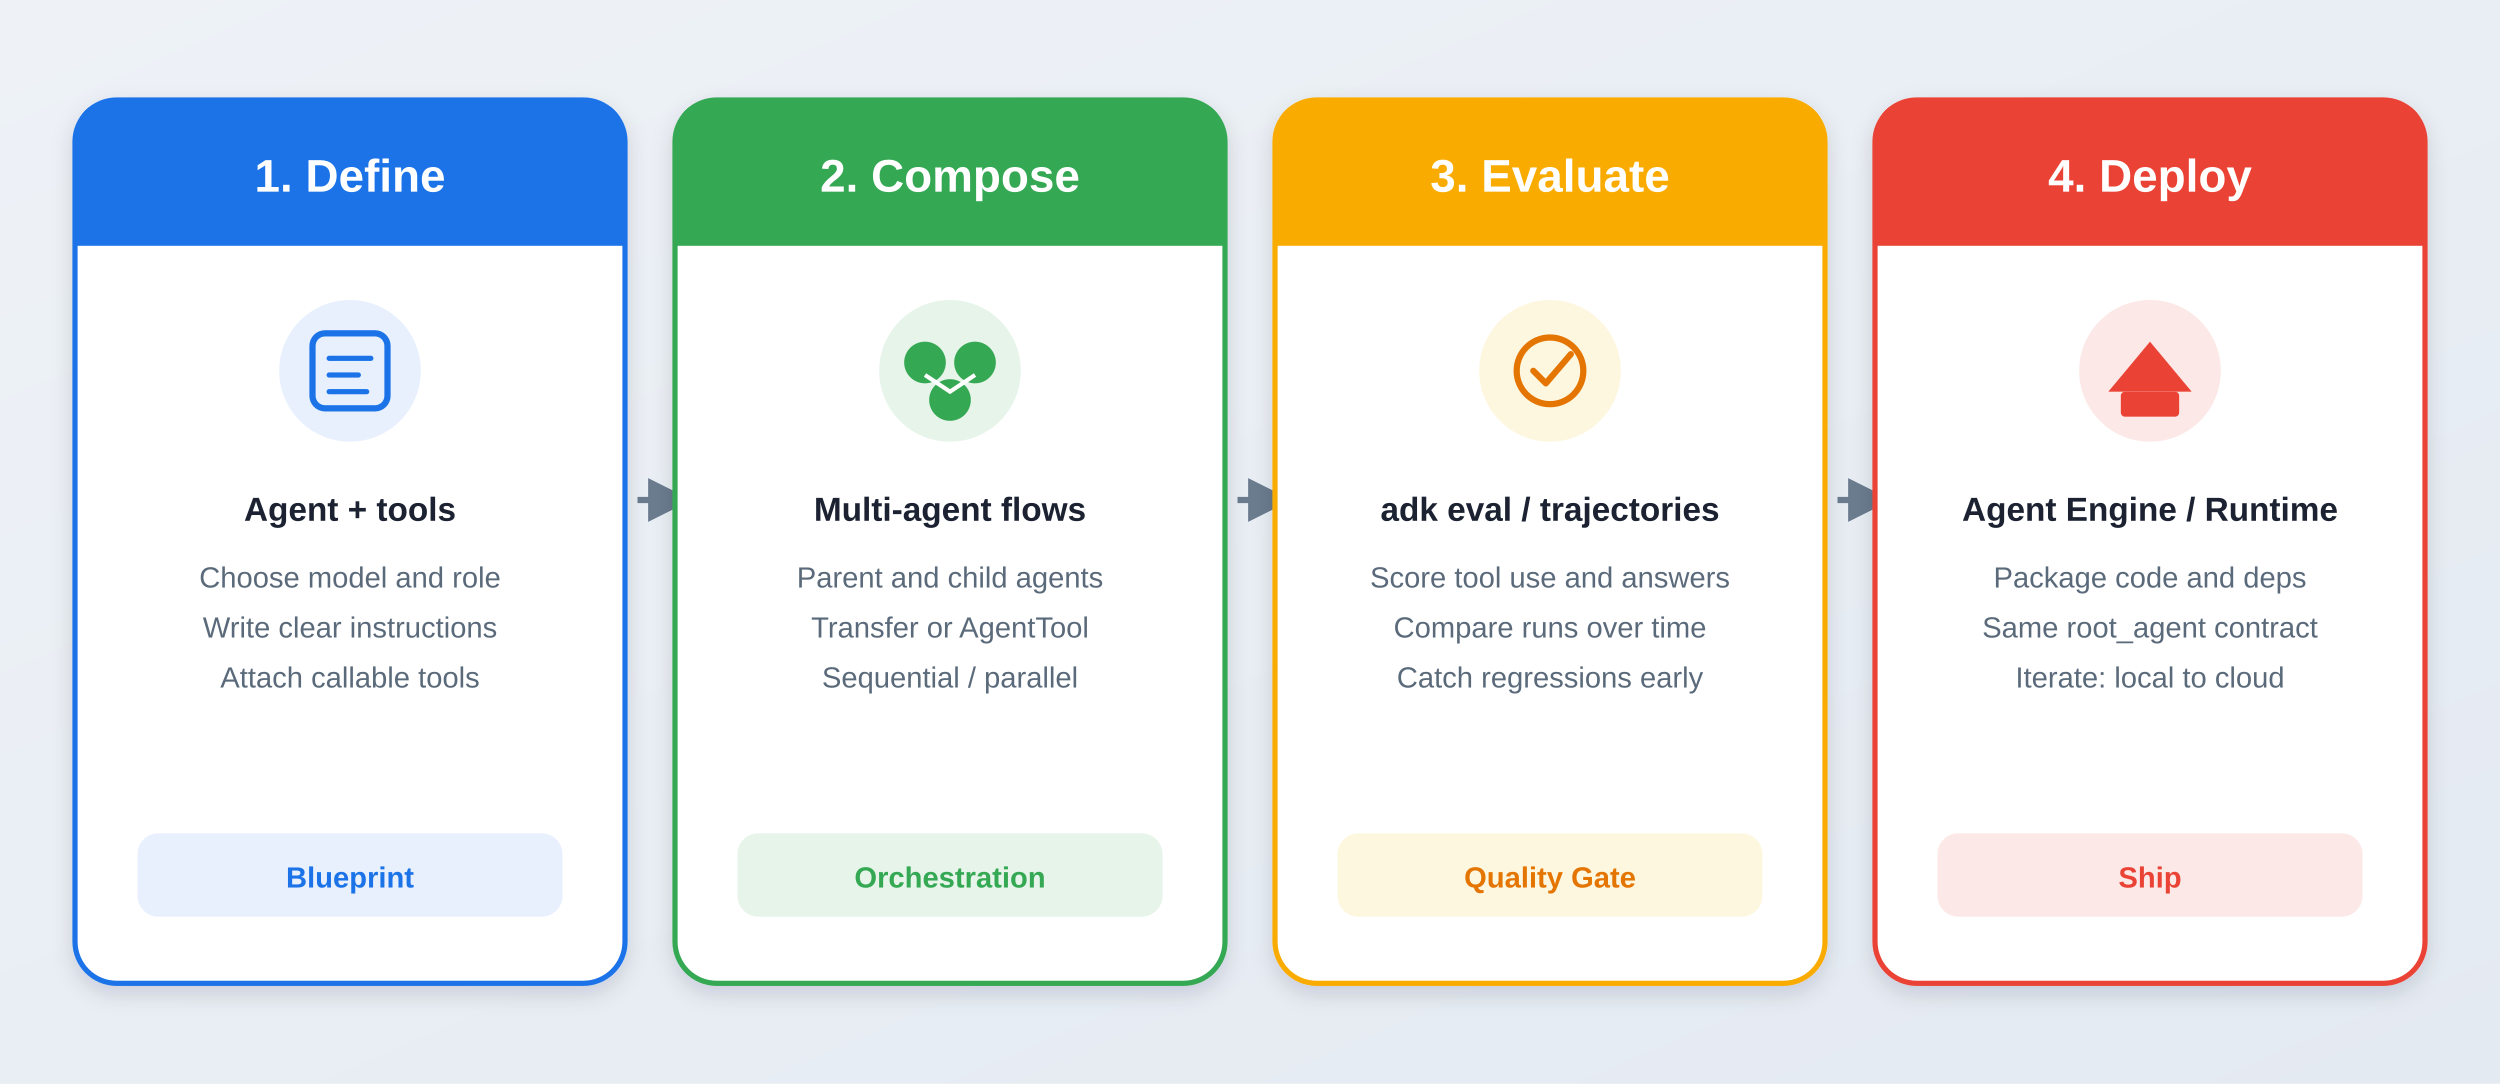
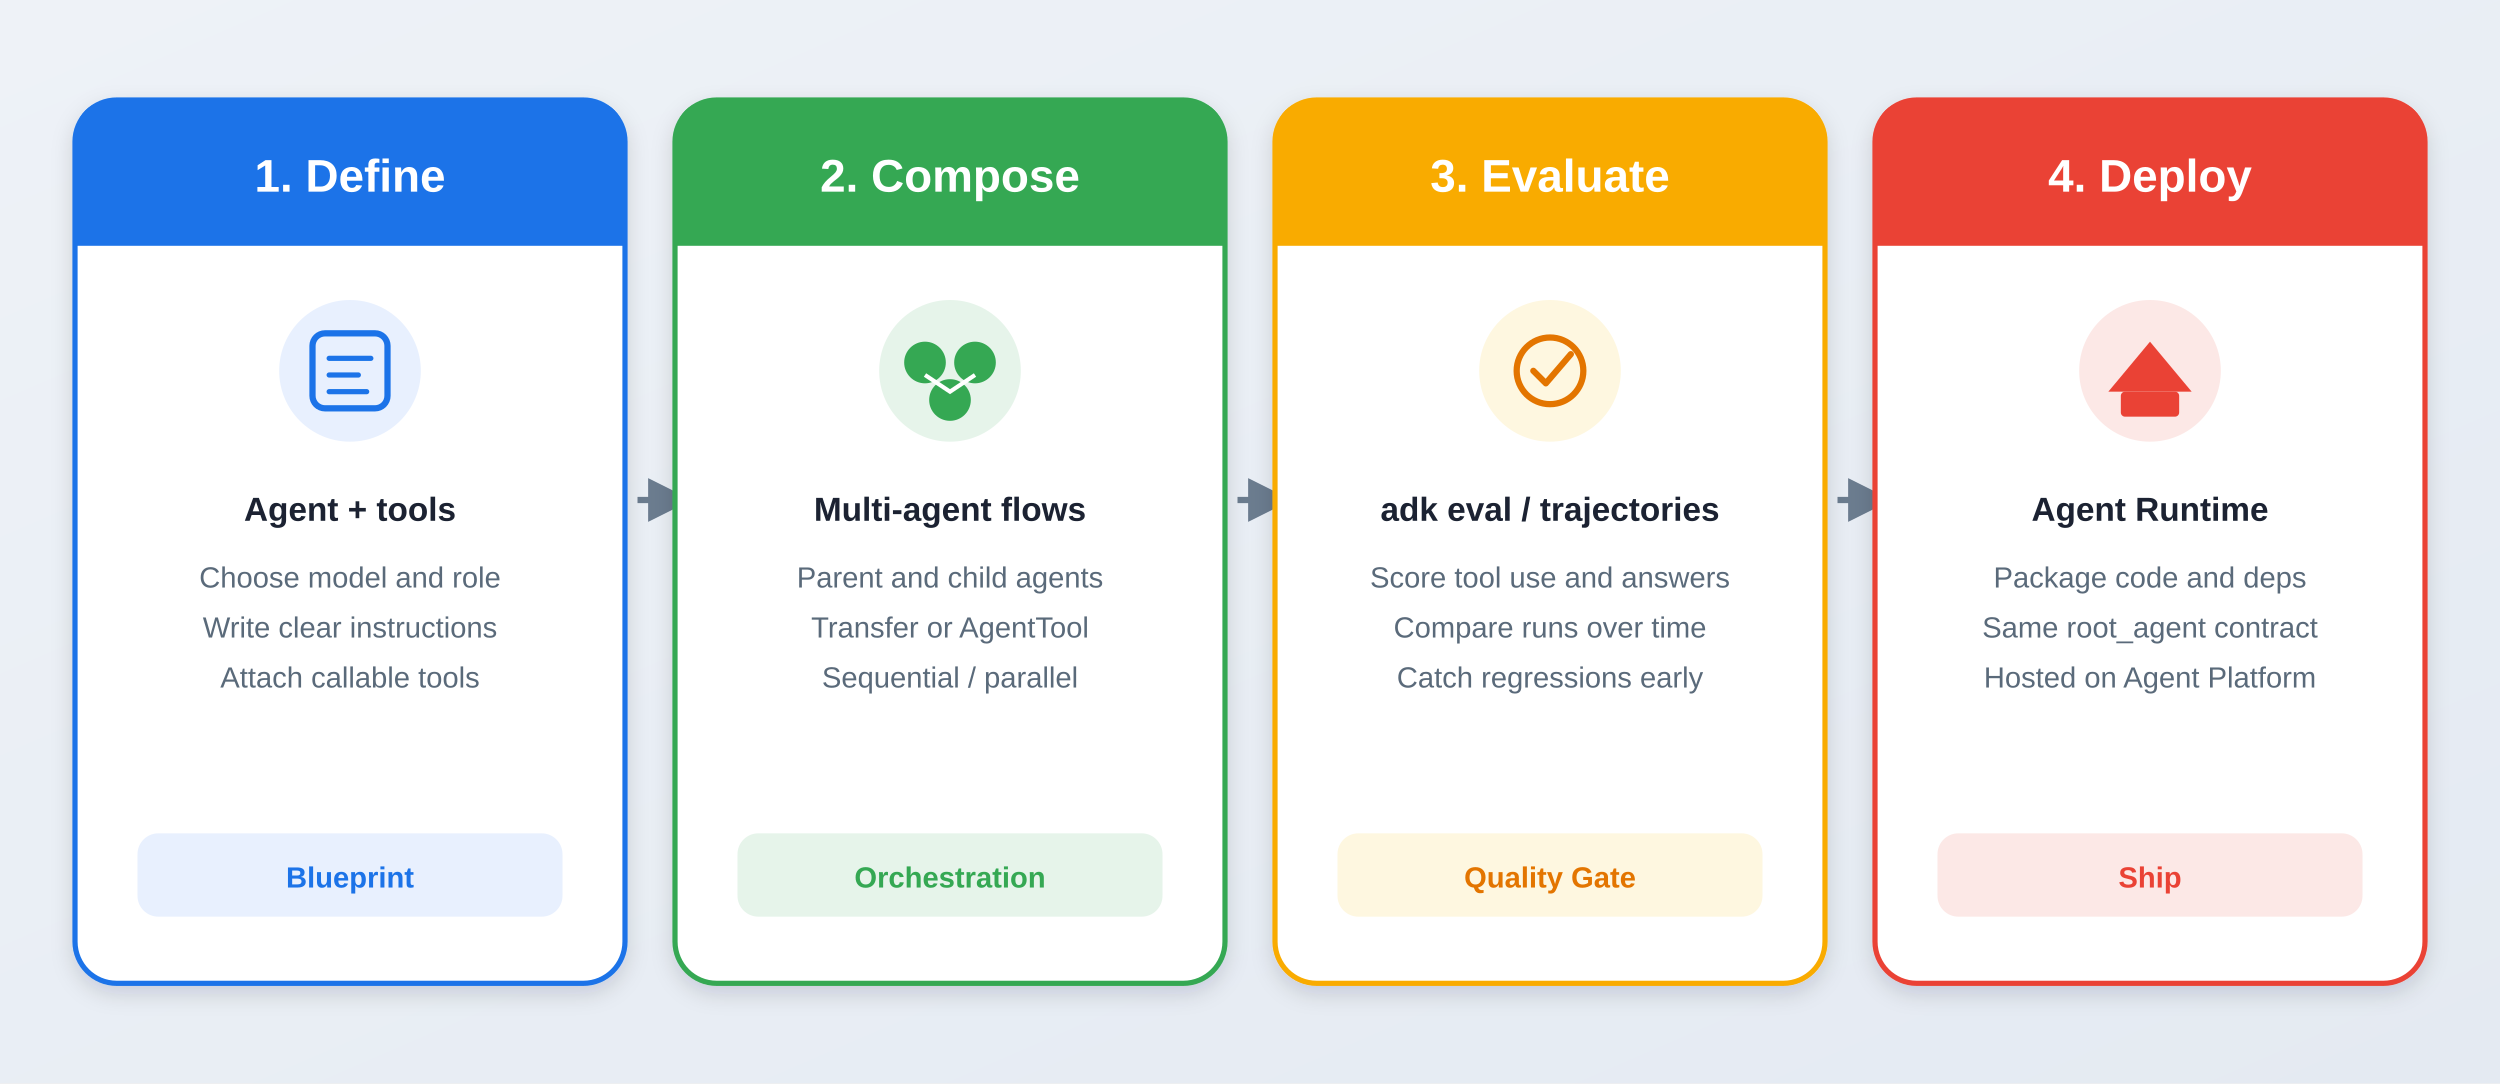
<svg xmlns="http://www.w3.org/2000/svg" viewBox="0 0 1200 520" width="1200" height="520" font-family="Segoe UI, Helvetica Neue, Arial, sans-serif">
  <defs>
    <filter id="shadow" x="-8%" y="-6%" width="120%" height="120%">
      <feDropShadow dx="0" dy="4" stdDeviation="5" flood-color="#1a2332" flood-opacity="0.14" />
    </filter>
    <linearGradient id="bg" x1="0" y1="0" x2="1" y2="1">
      <stop offset="0%" stop-color="#eef2f7" />
      <stop offset="100%" stop-color="#e4eaf2" />
    </linearGradient>
    <marker id="arr" viewBox="0 0 10 10" refX="9" refY="5" markerWidth="7" markerHeight="7" orient="auto">
      <path d="M0,0 L10,5 L0,10 z" fill="#6b7c8f" />
    </marker>
  </defs>
  <rect width="1200" height="520" fill="url(#bg)" />
  <line x1="306" y1="240" x2="330" y2="240" stroke="#6b7c8f" stroke-width="3" marker-end="url(#arr)" />
  <line x1="594" y1="240" x2="618" y2="240" stroke="#6b7c8f" stroke-width="3" marker-end="url(#arr)" />
  <line x1="882" y1="240" x2="906" y2="240" stroke="#6b7c8f" stroke-width="3" marker-end="url(#arr)" />
  <g filter="url(#shadow)">
    <rect x="36" y="48" width="264" height="424" rx="20" fill="#ffffff" stroke="#1a73e8" stroke-width="2.5" />
    <path d="M36,68 Q36,48 56,48 H280 Q300,48 300,68 V118 H36 Z" fill="#1a73e8" />
    <text x="168" y="92" text-anchor="middle" font-size="22" font-weight="700" fill="#ffffff">1. Define</text>
    <circle cx="168" cy="178" r="34" fill="#e8f0fe" />
    <rect x="150" y="160" width="36" height="36" rx="6" fill="none" stroke="#1a73e8" stroke-width="3" />
    <path d="M158,172 h20 M158,180 h14 M158,188 h18" stroke="#1a73e8" stroke-width="2.5" stroke-linecap="round" />
    <text x="168" y="250" text-anchor="middle" font-size="16" font-weight="600" fill="#1a2332">Agent + tools</text>
    <text x="168" y="282" text-anchor="middle" font-size="14" fill="#5a6a7a">Choose model and role</text>
    <text x="168" y="306" text-anchor="middle" font-size="14" fill="#5a6a7a">Write clear instructions</text>
    <text x="168" y="330" text-anchor="middle" font-size="14" fill="#5a6a7a">Attach callable tools</text>
    <rect x="66" y="400" width="204" height="40" rx="10" fill="#e8f0fe" />
    <text x="168" y="426" text-anchor="middle" font-size="14" font-weight="700" fill="#1a73e8">Blueprint</text>
  </g>
  <g filter="url(#shadow)">
    <rect x="324" y="48" width="264" height="424" rx="20" fill="#ffffff" stroke="#34a853" stroke-width="2.5" />
    <path d="M324,68 Q324,48 344,48 H568 Q588,48 588,68 V118 H324 Z" fill="#34a853" />
    <text x="456" y="92" text-anchor="middle" font-size="22" font-weight="700" fill="#ffffff">2. Compose</text>
    <circle cx="456" cy="178" r="34" fill="#e6f4ea" />
    <circle cx="444" cy="174" r="10" fill="#34a853" />
    <circle cx="468" cy="174" r="10" fill="#34a853" />
    <circle cx="456" cy="192" r="10" fill="#34a853" />
    <path d="M444,180 L456,188 L468,180" stroke="#ffffff" stroke-width="2" fill="none" />
    <text x="456" y="250" text-anchor="middle" font-size="16" font-weight="600" fill="#1a2332">Multi-agent flows</text>
    <text x="456" y="282" text-anchor="middle" font-size="14" fill="#5a6a7a">Parent and child agents</text>
    <text x="456" y="306" text-anchor="middle" font-size="14" fill="#5a6a7a">Transfer or AgentTool</text>
    <text x="456" y="330" text-anchor="middle" font-size="14" fill="#5a6a7a">Sequential / parallel</text>
    <rect x="354" y="400" width="204" height="40" rx="10" fill="#e6f4ea" />
    <text x="456" y="426" text-anchor="middle" font-size="14" font-weight="700" fill="#34a853">Orchestration</text>
  </g>
  <g filter="url(#shadow)">
    <rect x="612" y="48" width="264" height="424" rx="20" fill="#ffffff" stroke="#f9ab00" stroke-width="2.5" />
    <path d="M612,68 Q612,48 632,48 H856 Q876,48 876,68 V118 H612 Z" fill="#f9ab00" />
    <text x="744" y="92" text-anchor="middle" font-size="22" font-weight="700" fill="#ffffff">3. Evaluate</text>
    <circle cx="744" cy="178" r="34" fill="#fef7e0" />
    <circle cx="744" cy="178" r="16" fill="none" stroke="#e37400" stroke-width="3" />
    <path d="M736,178 L742,184 L754,170" fill="none" stroke="#e37400" stroke-width="3" stroke-linecap="round" stroke-linejoin="round" />
    <text x="744" y="250" text-anchor="middle" font-size="16" font-weight="600" fill="#1a2332">adk eval / trajectories</text>
    <text x="744" y="282" text-anchor="middle" font-size="14" fill="#5a6a7a">Score tool use and answers</text>
    <text x="744" y="306" text-anchor="middle" font-size="14" fill="#5a6a7a">Compare runs over time</text>
    <text x="744" y="330" text-anchor="middle" font-size="14" fill="#5a6a7a">Catch regressions early</text>
    <rect x="642" y="400" width="204" height="40" rx="10" fill="#fef7e0" />
    <text x="744" y="426" text-anchor="middle" font-size="14" font-weight="700" fill="#e37400">Quality Gate</text>
  </g>
  <g filter="url(#shadow)">
    <rect x="900" y="48" width="264" height="424" rx="20" fill="#ffffff" stroke="#ea4335" stroke-width="2.5" />
    <path d="M900,68 Q900,48 920,48 H1144 Q1164,48 1164,68 V118 H900 Z" fill="#ea4335" />
    <text x="1032" y="92" text-anchor="middle" font-size="22" font-weight="700" fill="#ffffff">4. Deploy</text>
    <circle cx="1032" cy="178" r="34" fill="#fce8e6" />
    <path d="M1012,188 L1032,164 L1052,188 Z" fill="#ea4335" />
    <rect x="1018" y="188" width="28" height="12" rx="2" fill="#ea4335" />
-     <text x="1032" y="250" text-anchor="middle" font-size="16" font-weight="600" fill="#1a2332">Agent Engine / Runtime</text>
+     <text x="1032" y="250" text-anchor="middle" font-size="16" font-weight="600" fill="#1a2332">Agent Runtime</text>
    <text x="1032" y="282" text-anchor="middle" font-size="14" fill="#5a6a7a">Package code and deps</text>
    <text x="1032" y="306" text-anchor="middle" font-size="14" fill="#5a6a7a">Same root_agent contract</text>
-     <text x="1032" y="330" text-anchor="middle" font-size="14" fill="#5a6a7a">Iterate: local to cloud</text>
+     <text x="1032" y="330" text-anchor="middle" font-size="14" fill="#5a6a7a">Hosted on Agent Platform</text>
    <rect x="930" y="400" width="204" height="40" rx="10" fill="#fce8e6" />
    <text x="1032" y="426" text-anchor="middle" font-size="14" font-weight="700" fill="#ea4335">Ship</text>
  </g>
</svg>
